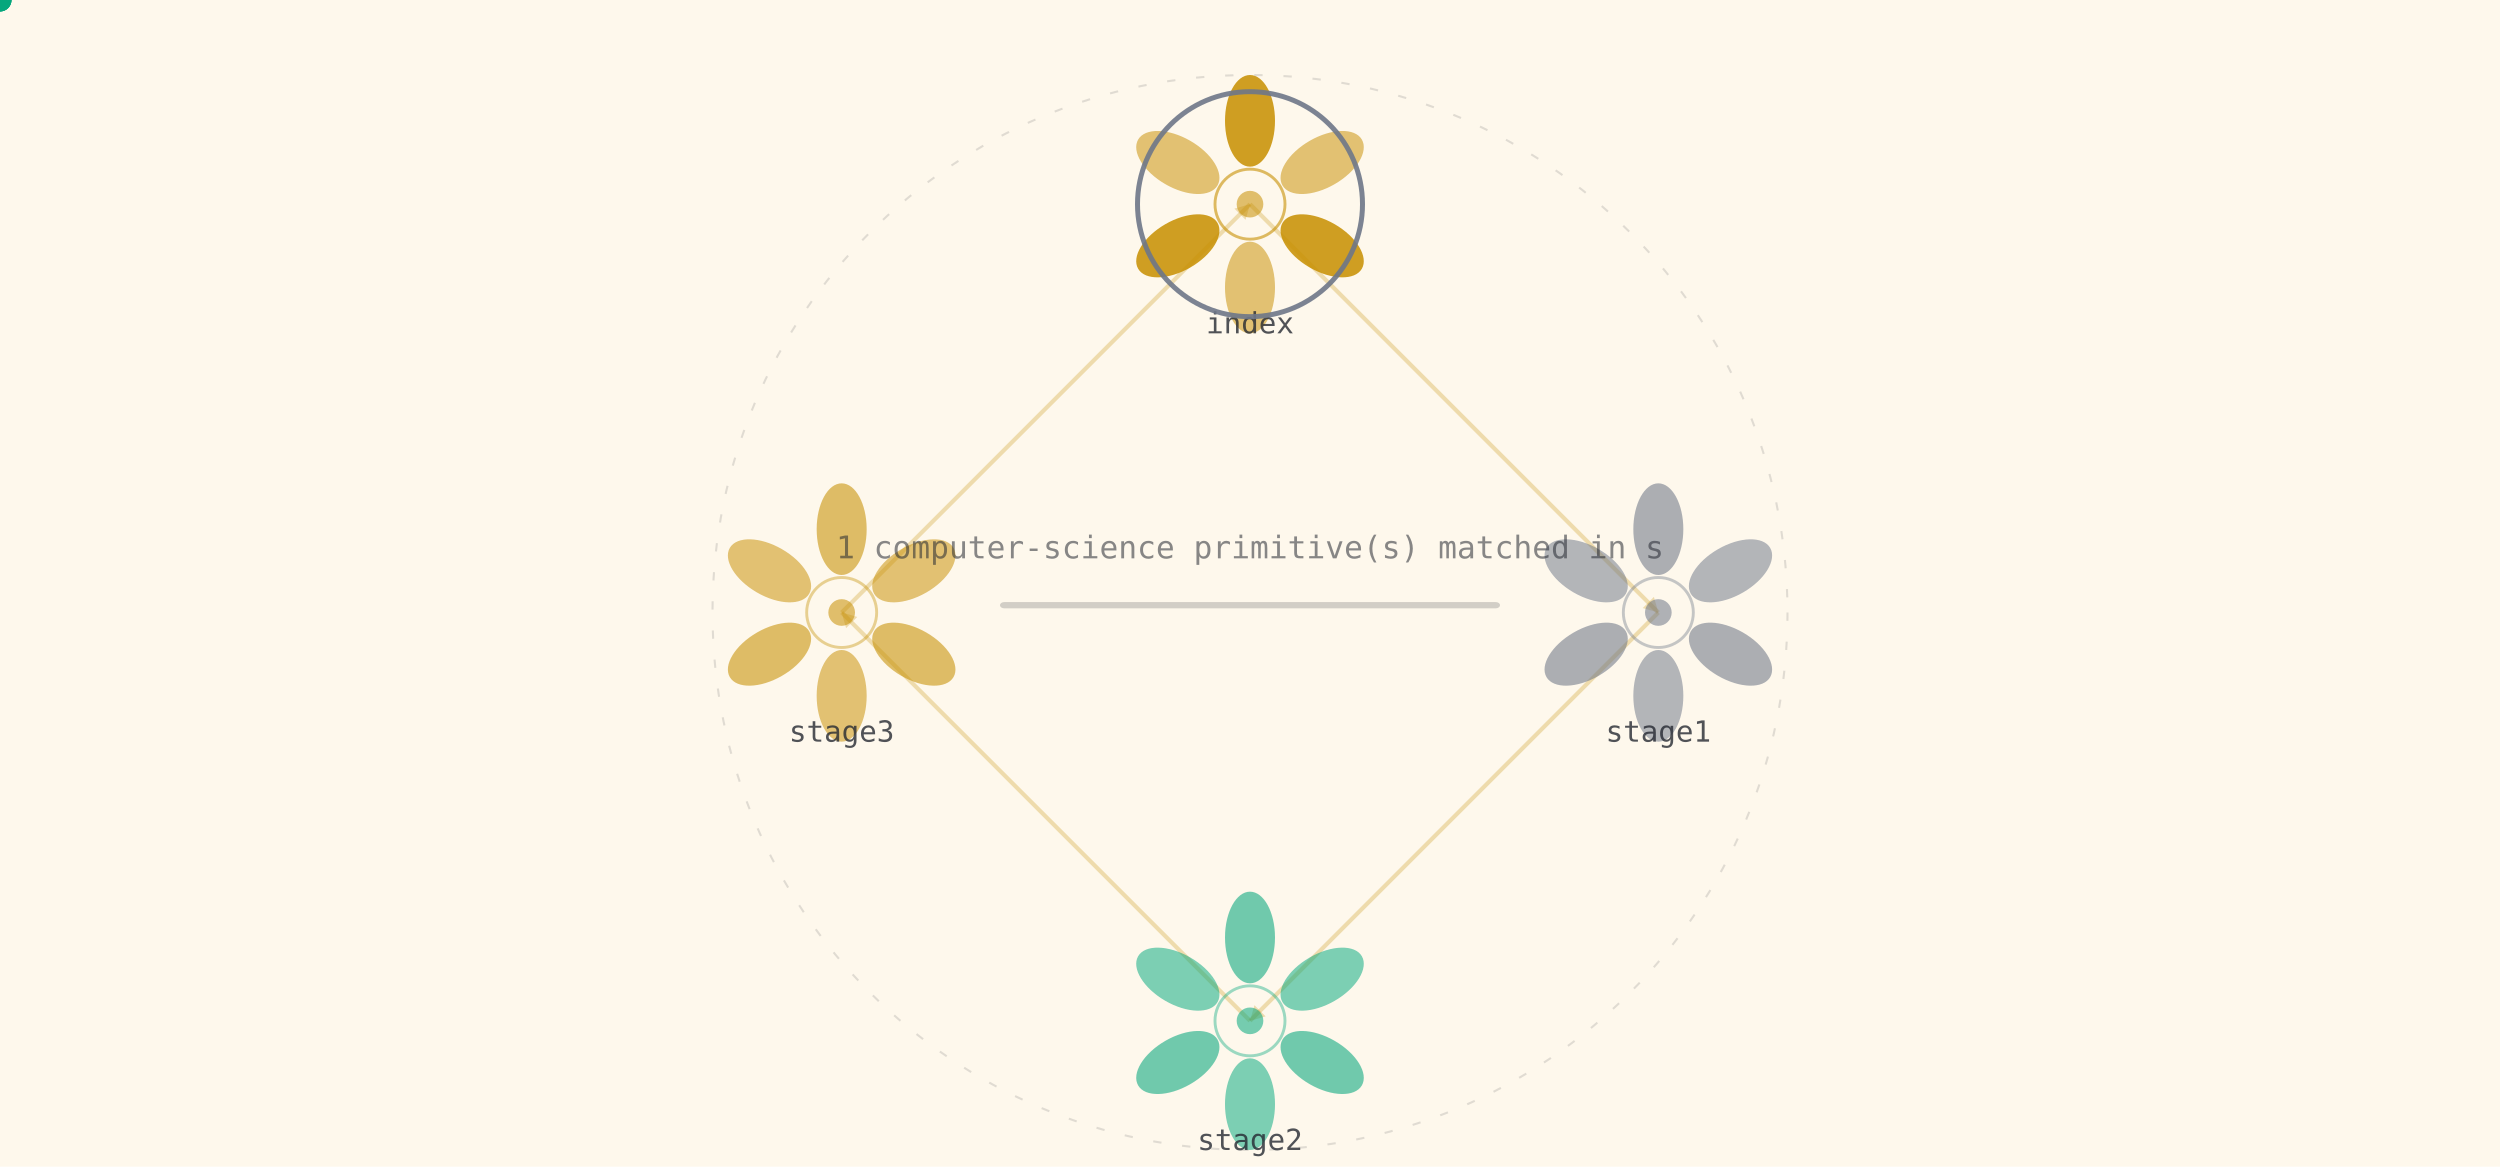
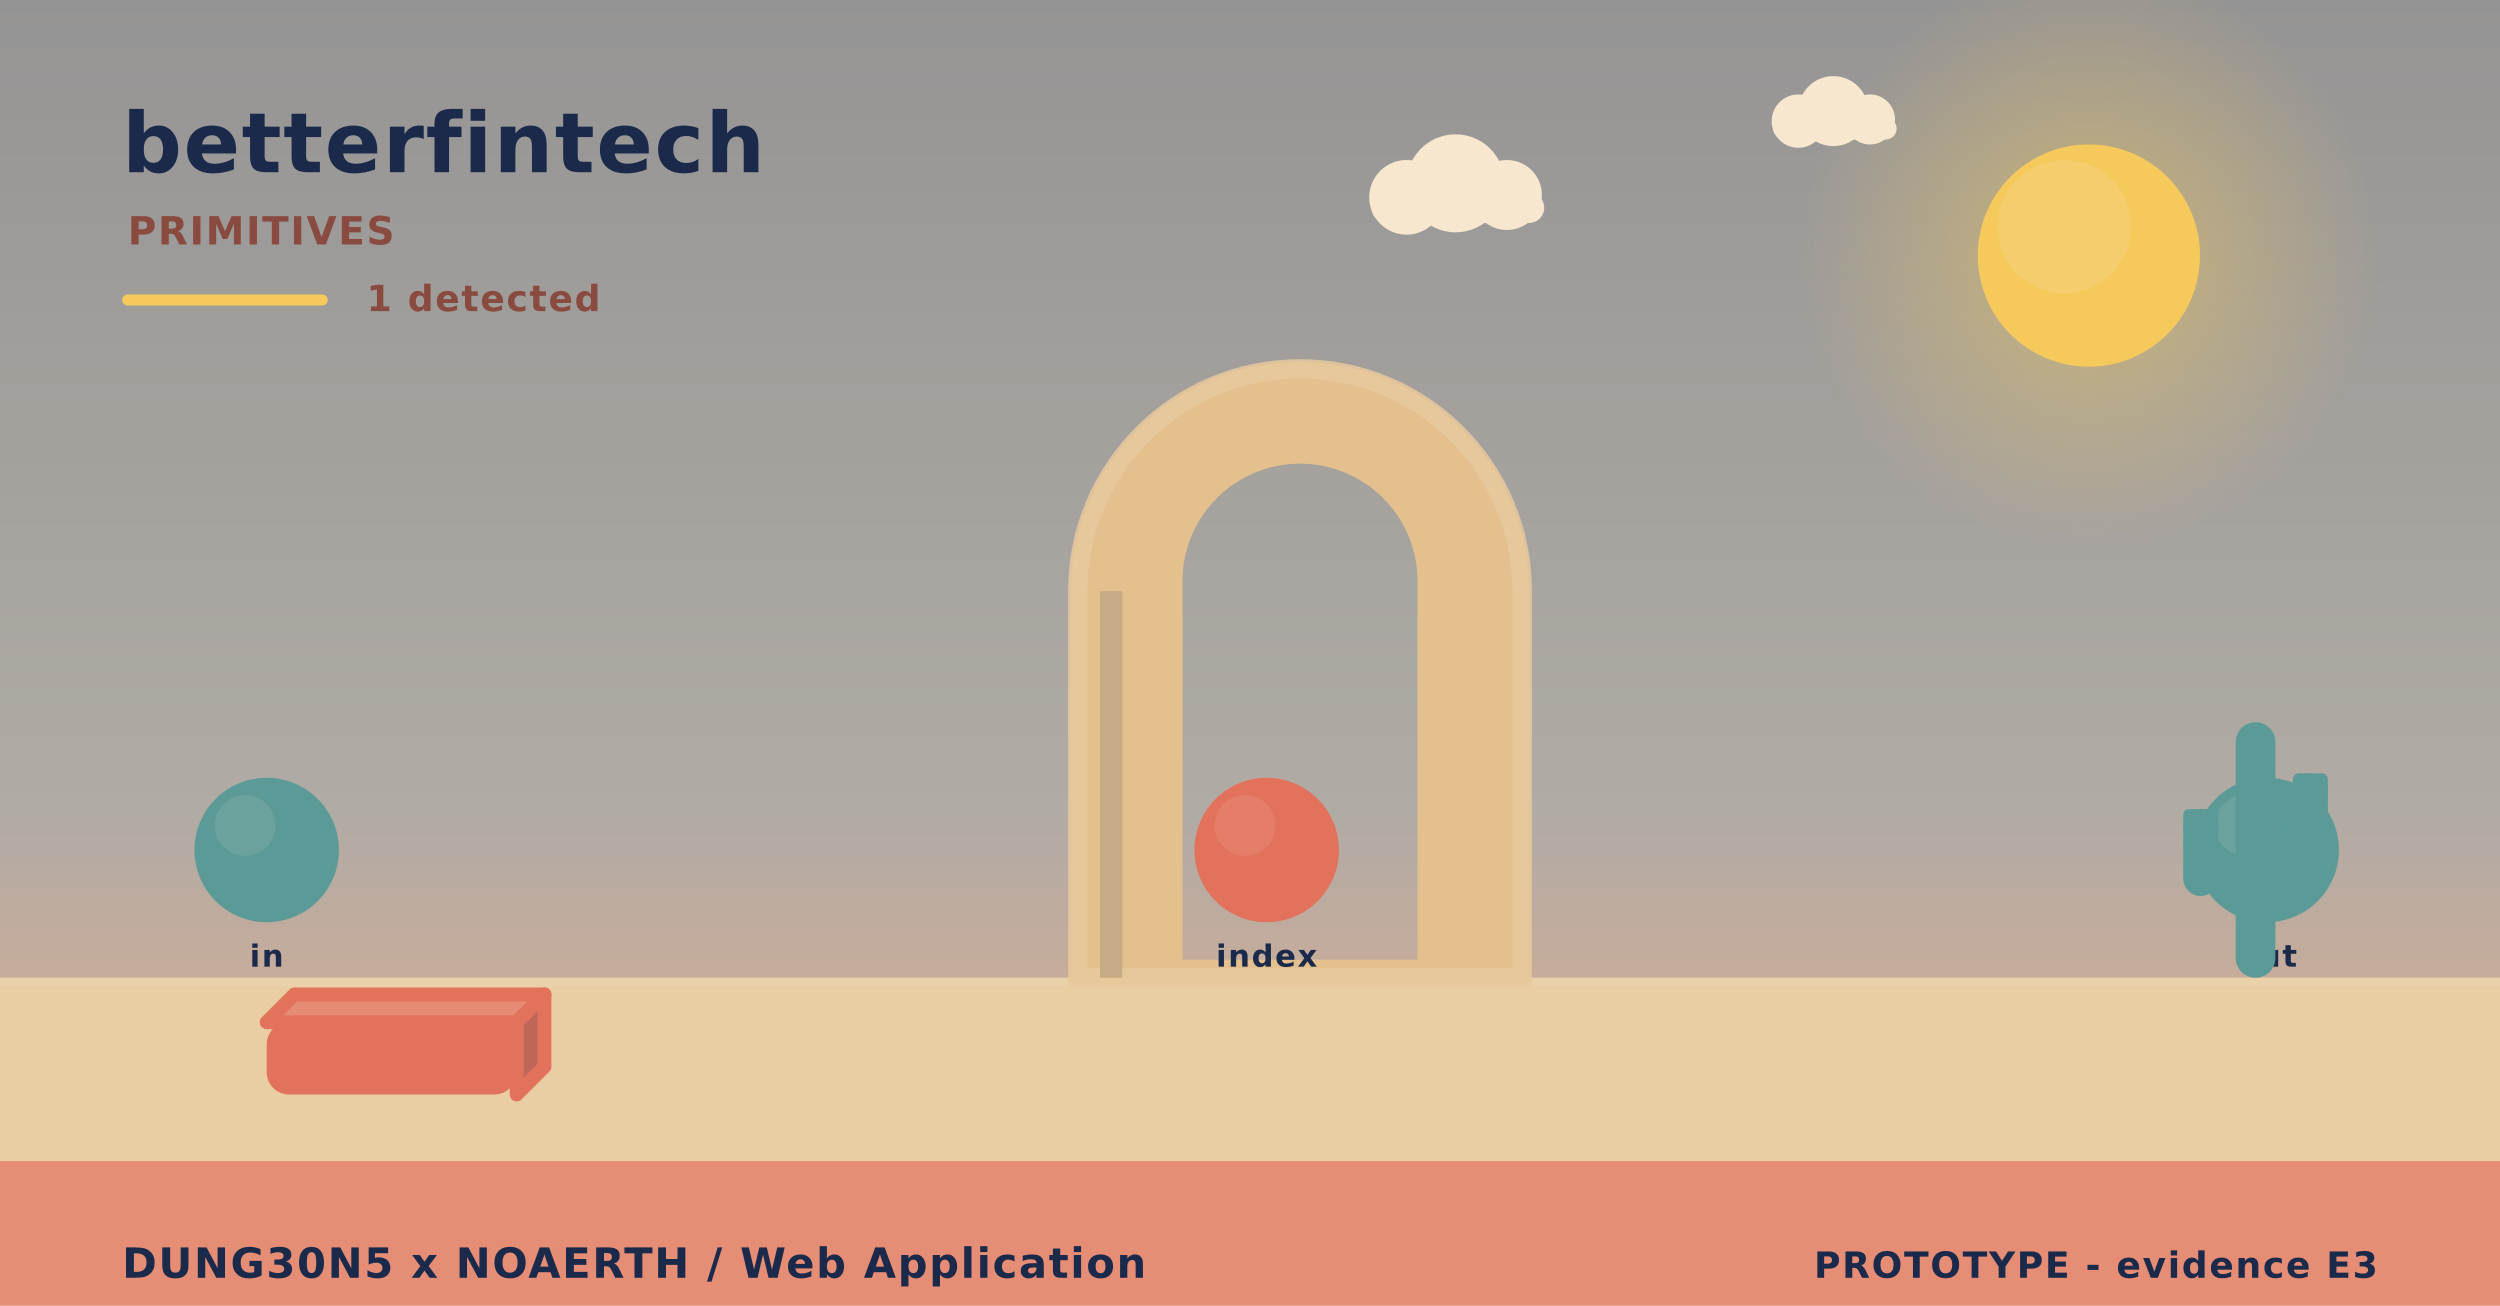
- <svg xmlns="http://www.w3.org/2000/svg" viewBox="0 0 1200 560" width="1200" height="560" role="img" aria-label="betterfintech state machine">
-   <rect width="1200" height="560" fill="#fef8ec" />
-   <defs>
-     <linearGradient id="gs" x1="0" y1="0" x2="1" y2="1">
-       <stop offset="0%" stop-color="#c78f02" />
-       <stop offset="100%" stop-color="#6e7788" />
-     </linearGradient>
-   </defs>
-   <circle cx="600.00" cy="294.00" r="258.00" fill="none" stroke="rgba(37,40,49,0.140)" stroke-width="1.00" opacity="1.00" stroke-dasharray="4 10" />
-   <line x1="600.00" y1="98.00" x2="796.00" y2="294.00" stroke="rgba(199,143,2,0.500)" stroke-width="2.00" opacity="0.55" />
-   <polygon points="796.00,294.00 793.88,286.50 788.50,291.88" fill="rgba(199,143,2,0.500)" opacity="0.55" />
-   <g opacity="0.9">
-     <circle cx="0.00" cy="0.00" r="5.50" fill="#05a77d" opacity="1.00" />
-     <animateTransform attributeName="transform" type="translate" values="600.00,98.00 796.00,294.00" dur="5.75s" begin="0.0s" repeatCount="indefinite" />
-     <animateTransform attributeName="transform" type="translate" values="796.00,294.00 600.00,98.00" dur="5.75s" begin="2.875s" repeatCount="indefinite" />
+ <svg xmlns="http://www.w3.org/2000/svg" width="900" height="470" viewBox="0 0 900 470" role="img" aria-label="betterfintech - how it behaves">
+   <linearGradient id="skys" x1="0" y1="0" x2="0" y2="1">
+     <stop offset="0" stop-color="#959494" />
+     <stop offset="0.62" stop-color="#b0aba4" />
+     <stop offset="1" stop-color="#f3ad8a" />
+   </linearGradient>
+   <rect width="900" height="470" fill="url(#skys)" />
+   <radialGradient id="suns">
+     <stop offset="0.35" stop-color="#f5c95c" stop-opacity="0.34" />
+     <stop offset="1" stop-color="#f5c95c" stop-opacity="0" />
+   </radialGradient>
+   <circle cx="752" cy="92" r="104" fill="url(#suns)" />
+   <circle cx="752" cy="92" r="40" fill="#f5c95c" />
+   <circle cx="743.2" cy="81.6" r="24" fill="#f5d27e" opacity="0.5" />
+   <g>
+     <circle cx="524" cy="66" r="17.64" fill="#f6e7ce" />
+     <circle cx="506.36" cy="71.04" r="13.44" fill="#f6e7ce" />
+     <circle cx="542.48" cy="70.2" r="12.6" fill="#f6e7ce" />
+     <rect x="493.76" y="69.36" width="62.16" height="10.92" rx="5.46" fill="#f6e7ce" />
+     <animateTransform attributeName="transform" type="translate" values="0 0;24 0;0 0" dur="36s" begin="0s" repeatCount="indefinite" />
  </g>
-   <line x1="796.00" y1="294.00" x2="600.00" y2="490.00" stroke="rgba(199,143,2,0.500)" stroke-width="2.00" opacity="0.55" />
-   <polygon points="600.00,490.00 607.50,487.88 602.12,482.50" fill="rgba(199,143,2,0.500)" opacity="0.55" />
-   <g opacity="0.9">
-     <circle cx="0.00" cy="0.00" r="5.50" fill="#05a77d" opacity="1.00" />
-     <animateTransform attributeName="transform" type="translate" values="796.00,294.00 600.00,490.00" dur="5.75s" begin="1.438s" repeatCount="indefinite" />
-     <animateTransform attributeName="transform" type="translate" values="600.00,490.00 796.00,294.00" dur="5.75s" begin="4.312s" repeatCount="indefinite" />
+   <g>
+     <circle cx="660" cy="40" r="12.6" fill="#f6e7ce" />
+     <circle cx="647.4" cy="43.6" r="9.6" fill="#f6e7ce" />
+     <circle cx="673.2" cy="43" r="9" fill="#f6e7ce" />
+     <rect x="638.4" y="42.4" width="44.4" height="7.8" rx="3.9" fill="#f6e7ce" />
+     <animateTransform attributeName="transform" type="translate" values="0 0;-18 0;0 0" dur="46s" begin="3s" repeatCount="indefinite" />
  </g>
-   <line x1="600.00" y1="490.00" x2="404.00" y2="294.00" stroke="rgba(199,143,2,0.500)" stroke-width="2.00" opacity="0.55" />
-   <polygon points="404.00,294.00 406.12,301.50 411.50,296.12" fill="rgba(199,143,2,0.500)" opacity="0.55" />
-   <g opacity="0.9">
-     <circle cx="0.00" cy="0.00" r="5.50" fill="#05a77d" opacity="1.00" />
-     <animateTransform attributeName="transform" type="translate" values="600.00,490.00 404.00,294.00" dur="5.75s" begin="2.875s" repeatCount="indefinite" />
-     <animateTransform attributeName="transform" type="translate" values="404.00,294.00 600.00,490.00" dur="5.75s" begin="5.75s" repeatCount="indefinite" />
+   <rect x="0" y="352" width="900" height="118" fill="#e9cda3" />
+   <rect x="0" y="352" width="900" height="3" fill="#ebd1a9" />
+   <text x="44" y="62" font-family="Verdana,DejaVu Sans,sans-serif" font-size="30" font-weight="700" letter-spacing="0.6" fill="#1b2a4a" text-anchor="start">betterfintech</text>
+   <text x="46" y="88" font-family="Verdana,DejaVu Sans,sans-serif" font-size="14" font-weight="700" letter-spacing="0.6" fill="#894b3f" text-anchor="start">PRIMITIVES</text>
+   <rect x="44" y="106" width="74" height="4" rx="2" fill="#f5c95c" />
+   <text x="132" y="112" font-family="Verdana,DejaVu Sans,sans-serif" font-size="13" font-weight="700" letter-spacing="0.6" fill="#894b3f" text-anchor="start">1 detected</text>
+   <path d="M388,352 L388,212.8 A80,80 0 0 1 548,212.8 L548,352 Z M423.2,348 L423.2,209.22 A44.8,44.8 0 0 1 512.8,209.22 L512.8,348 Z" fill="#e3c08d" fill-rule="evenodd" stroke="#e3c08d" stroke-width="5" stroke-linejoin="round" />
+   <path d="M388,352 L388,212.8 A80,80 0 0 1 548,212.8 L548,352 Z" fill="none" stroke="#e8c99d" stroke-width="7" stroke-linecap="round" opacity="0.85" />
+   <rect x="396" y="212.8" width="8" height="139.2" fill="#c7ab84" />
+   <circle cx="96" cy="306" r="26" fill="#5b9a97" />
+   <circle cx="88.2" cy="297.16" r="10.92" fill="#7aa9a2" opacity="0.55" />
+   <text x="96" y="348" font-family="Verdana,DejaVu Sans,sans-serif" font-size="11" font-weight="700" letter-spacing="0.6" fill="#1b2a4a" text-anchor="middle">in</text>
+   <g>
+     <circle cx="456" cy="306" r="26" fill="#e2725b" />
+     <circle cx="448.2" cy="297.16" r="10.92" fill="#e68972" opacity="0.55" />
+     <animate attributeName="opacity" values="0.8;1;0.8" dur="4.6s" begin="0s" repeatCount="indefinite" />
  </g>
-   <line x1="404.00" y1="294.00" x2="600.00" y2="98.00" stroke="rgba(199,143,2,0.500)" stroke-width="2.00" opacity="0.55" />
-   <polygon points="600.00,98.00 592.50,100.12 597.88,105.50" fill="rgba(199,143,2,0.500)" opacity="0.55" />
-   <g opacity="0.9">
-     <circle cx="0.00" cy="0.00" r="5.50" fill="#05a77d" opacity="1.00" />
-     <animateTransform attributeName="transform" type="translate" values="404.00,294.00 600.00,98.00" dur="5.75s" begin="4.312s" repeatCount="indefinite" />
-     <animateTransform attributeName="transform" type="translate" values="600.00,98.00 404.00,294.00" dur="5.75s" begin="7.188s" repeatCount="indefinite" />
-   </g>
-   <ellipse cx="600.00" cy="58.00" rx="12.00" ry="22.00" fill="rgba(199,143,2,0.900)" opacity="0.95" transform="rotate(0.0 600.00 58.00)" />
-   <ellipse cx="634.64" cy="78.00" rx="12.00" ry="22.00" fill="rgba(199,143,2,0.550)" opacity="0.95" transform="rotate(60.0 634.64 78.00)" />
-   <ellipse cx="634.64" cy="118.00" rx="12.00" ry="22.00" fill="rgba(199,143,2,0.900)" opacity="0.95" transform="rotate(120.0 634.64 118.00)" />
-   <ellipse cx="600.00" cy="138.00" rx="12.00" ry="22.00" fill="rgba(199,143,2,0.550)" opacity="0.95" transform="rotate(180.0 600.00 138.00)" />
-   <ellipse cx="565.36" cy="118.00" rx="12.00" ry="22.00" fill="rgba(199,143,2,0.900)" opacity="0.95" transform="rotate(240.0 565.36 118.00)" />
-   <ellipse cx="565.36" cy="78.00" rx="12.00" ry="22.00" fill="rgba(199,143,2,0.550)" opacity="0.95" transform="rotate(300.0 565.36 78.00)" />
-   <circle cx="600.00" cy="98.00" r="16.80" fill="none" stroke="rgba(199,143,2,0.900)" stroke-width="1.40" opacity="0.66" />
-   <circle cx="600.00" cy="98.00" r="6.40" fill="rgba(199,143,2,0.550)" opacity="1.00" />
-   <text x="600" y="160" font-family="ui-monospace,Menlo,monospace" font-size="14" fill="rgba(37,40,49,0.800)" text-anchor="middle">index</text>
-   <g>
-     <circle cx="600.00" cy="98.00" r="54.00" fill="none" stroke="#6e7788" stroke-width="2.40" opacity="0.90" />
-     <animate attributeName="opacity" values="0.25;1.0;0.25" dur="11.5s" begin="0.0s" repeatCount="indefinite" />
-   </g>
-   <ellipse cx="796.00" cy="254.00" rx="12.00" ry="22.00" fill="rgba(110,119,136,0.600)" opacity="0.95" transform="rotate(0.0 796.00 254.00)" />
-   <ellipse cx="830.64" cy="274.00" rx="12.00" ry="22.00" fill="rgba(110,119,136,0.550)" opacity="0.95" transform="rotate(60.0 830.64 274.00)" />
-   <ellipse cx="830.64" cy="314.00" rx="12.00" ry="22.00" fill="rgba(110,119,136,0.600)" opacity="0.95" transform="rotate(120.0 830.64 314.00)" />
-   <ellipse cx="796.00" cy="334.00" rx="12.00" ry="22.00" fill="rgba(110,119,136,0.550)" opacity="0.95" transform="rotate(180.0 796.00 334.00)" />
-   <ellipse cx="761.36" cy="314.00" rx="12.00" ry="22.00" fill="rgba(110,119,136,0.600)" opacity="0.95" transform="rotate(240.0 761.36 314.00)" />
-   <ellipse cx="761.36" cy="274.00" rx="12.00" ry="22.00" fill="rgba(110,119,136,0.550)" opacity="0.95" transform="rotate(300.0 761.36 274.00)" />
-   <circle cx="796.00" cy="294.00" r="16.80" fill="none" stroke="rgba(110,119,136,0.600)" stroke-width="1.40" opacity="0.66" />
-   <circle cx="796.00" cy="294.00" r="6.40" fill="rgba(110,119,136,0.550)" opacity="1.00" />
-   <text x="796" y="356" font-family="ui-monospace,Menlo,monospace" font-size="14" fill="rgba(37,40,49,0.800)" text-anchor="middle">stage1</text>
-   <ellipse cx="600.00" cy="450.00" rx="12.00" ry="22.00" fill="rgba(5,167,125,0.600)" opacity="0.95" transform="rotate(0.0 600.00 450.00)" />
-   <ellipse cx="634.64" cy="470.00" rx="12.00" ry="22.00" fill="rgba(5,167,125,0.550)" opacity="0.95" transform="rotate(60.0 634.64 470.00)" />
-   <ellipse cx="634.64" cy="510.00" rx="12.00" ry="22.00" fill="rgba(5,167,125,0.600)" opacity="0.95" transform="rotate(120.0 634.64 510.00)" />
-   <ellipse cx="600.00" cy="530.00" rx="12.00" ry="22.00" fill="rgba(5,167,125,0.550)" opacity="0.95" transform="rotate(180.0 600.00 530.00)" />
-   <ellipse cx="565.36" cy="510.00" rx="12.00" ry="22.00" fill="rgba(5,167,125,0.600)" opacity="0.95" transform="rotate(240.0 565.36 510.00)" />
-   <ellipse cx="565.36" cy="470.00" rx="12.00" ry="22.00" fill="rgba(5,167,125,0.550)" opacity="0.95" transform="rotate(300.0 565.36 470.00)" />
-   <circle cx="600.00" cy="490.00" r="16.80" fill="none" stroke="rgba(5,167,125,0.600)" stroke-width="1.40" opacity="0.66" />
-   <circle cx="600.00" cy="490.00" r="6.40" fill="rgba(5,167,125,0.550)" opacity="1.00" />
-   <text x="600" y="552" font-family="ui-monospace,Menlo,monospace" font-size="14" fill="rgba(37,40,49,0.800)" text-anchor="middle">stage2</text>
-   <ellipse cx="404.00" cy="254.00" rx="12.00" ry="22.00" fill="rgba(199,143,2,0.600)" opacity="0.95" transform="rotate(0.0 404.00 254.00)" />
-   <ellipse cx="438.64" cy="274.00" rx="12.00" ry="22.00" fill="rgba(199,143,2,0.550)" opacity="0.95" transform="rotate(60.0 438.64 274.00)" />
-   <ellipse cx="438.64" cy="314.00" rx="12.00" ry="22.00" fill="rgba(199,143,2,0.600)" opacity="0.95" transform="rotate(120.0 438.64 314.00)" />
-   <ellipse cx="404.00" cy="334.00" rx="12.00" ry="22.00" fill="rgba(199,143,2,0.550)" opacity="0.95" transform="rotate(180.0 404.00 334.00)" />
-   <ellipse cx="369.36" cy="314.00" rx="12.00" ry="22.00" fill="rgba(199,143,2,0.600)" opacity="0.95" transform="rotate(240.0 369.36 314.00)" />
-   <ellipse cx="369.36" cy="274.00" rx="12.00" ry="22.00" fill="rgba(199,143,2,0.550)" opacity="0.95" transform="rotate(300.0 369.36 274.00)" />
-   <circle cx="404.00" cy="294.00" r="16.80" fill="none" stroke="rgba(199,143,2,0.600)" stroke-width="1.40" opacity="0.66" />
-   <circle cx="404.00" cy="294.00" r="6.40" fill="rgba(199,143,2,0.550)" opacity="1.00" />
-   <text x="404" y="356" font-family="ui-monospace,Menlo,monospace" font-size="14" fill="rgba(37,40,49,0.800)" text-anchor="middle">stage3</text>
-   <rect x="480.00" y="289.00" width="240.00" height="3.00" rx="2.00" fill="rgba(37,40,49,0.200)" opacity="1.00" />
-   <text x="600" y="268" font-family="ui-monospace,Menlo,monospace" font-size="15" fill="rgba(37,40,49,0.550)" text-anchor="middle">1 computer-science primitive(s) matched in s</text>
+   <text x="456" y="348" font-family="Verdana,DejaVu Sans,sans-serif" font-size="11" font-weight="700" letter-spacing="0.6" fill="#1b2a4a" text-anchor="middle">index</text>
+   <circle cx="816" cy="306" r="26" fill="#5b9a97" />
+   <circle cx="808.2" cy="297.16" r="10.92" fill="#7aa9a2" opacity="0.55" />
+   <text x="816" y="348" font-family="Verdana,DejaVu Sans,sans-serif" font-size="11" font-weight="700" letter-spacing="0.6" fill="#1b2a4a" text-anchor="middle">out</text>
+   <path d="M96,368 L186,368 L196,358 L106,358 Z" fill="#e68c74" stroke="#e2725b" stroke-width="5" stroke-linejoin="round" />
+   <path d="M186,368 L196,358 L196,384 L186,394 Z" fill="#c06658" stroke="#e2725b" stroke-width="5" stroke-linejoin="round" />
+   <rect x="96" y="368" width="90" height="26" rx="8" fill="#e2725b" />
+   <rect x="804.86" y="260" width="14.28" height="92" rx="7.14" fill="#5b9a97" />
+   <rect x="785.96" y="291.28" width="12.6" height="31.28" rx="6.3" fill="#5b9a97" />
+   <rect x="785.96" y="291.28" width="12.6" height="9.2" rx="2.1" fill="#5b9a97" />
+   <rect x="825.44" y="278.4" width="12.6" height="31.28" rx="6.3" fill="#5b9a97" />
+   <rect x="825.44" y="278.4" width="12.6" height="9.2" rx="2.1" fill="#5b9a97" />
+   <rect x="0" y="418" width="900" height="52" rx="0" fill="#e68972" opacity="0.94" />
+   <text x="44" y="460" font-family="Verdana,DejaVu Sans,sans-serif" font-size="15" font-weight="700" letter-spacing="0.6" fill="#1b2a4a" text-anchor="start">DUNG30N5 x NOAERTH  /  Web Application</text>
+   <text x="856" y="460" font-family="Verdana,DejaVu Sans,sans-serif" font-size="13" font-weight="700" letter-spacing="0.6" fill="#1b2a4a" text-anchor="end">PROTOTYPE  -  evidence E3</text>
</svg>
